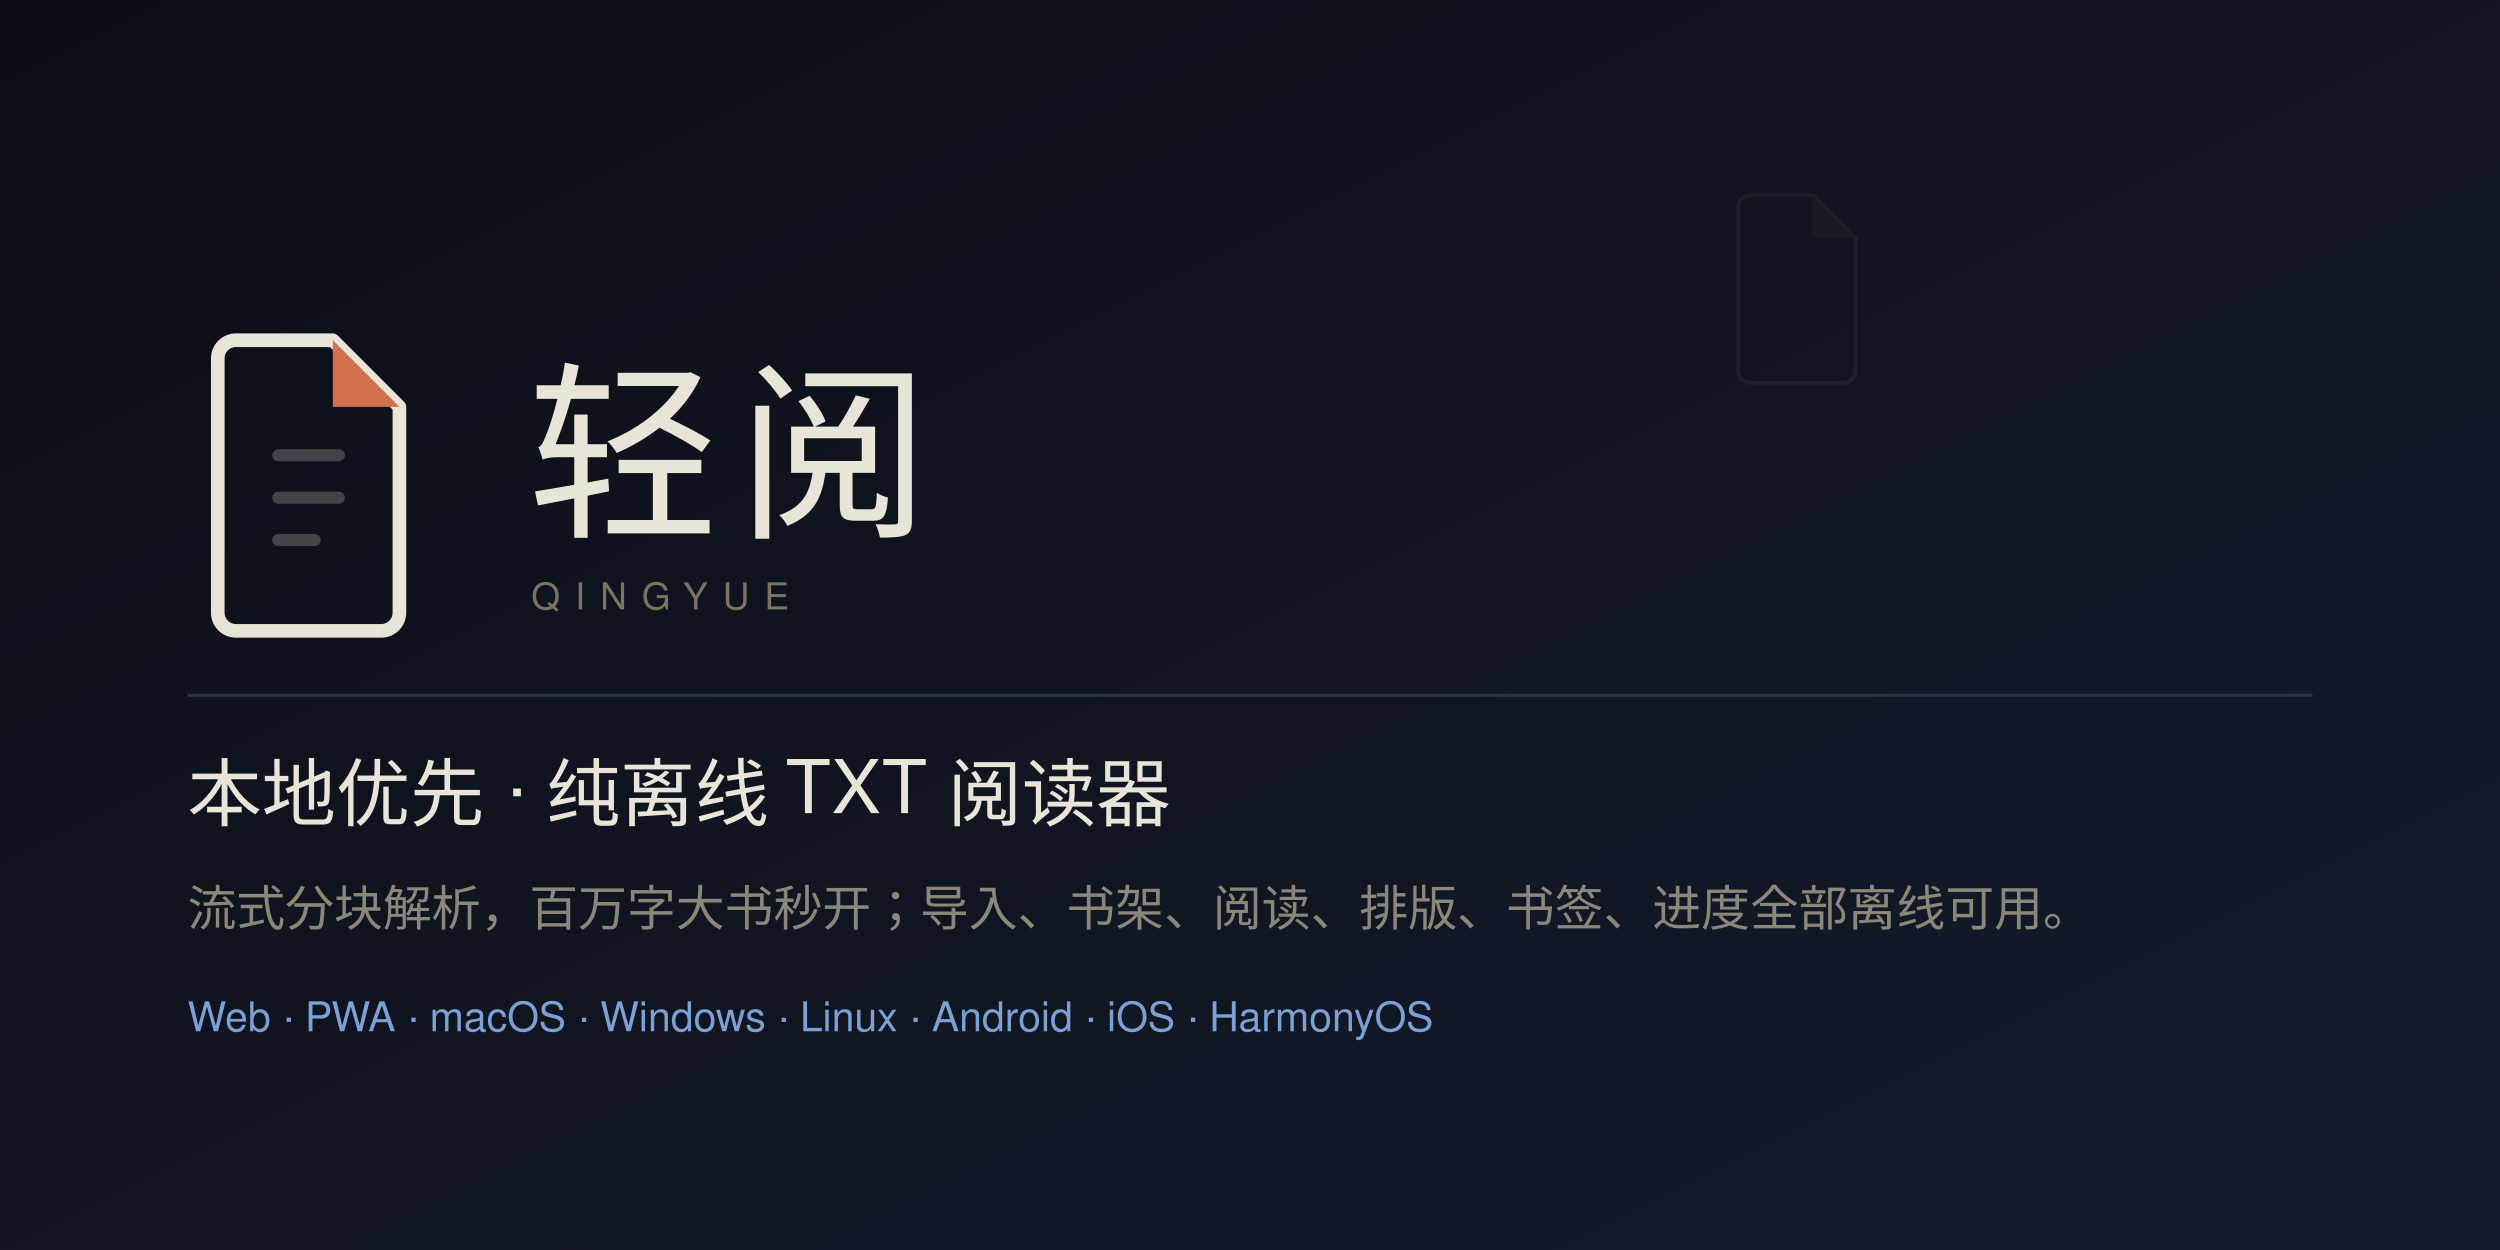
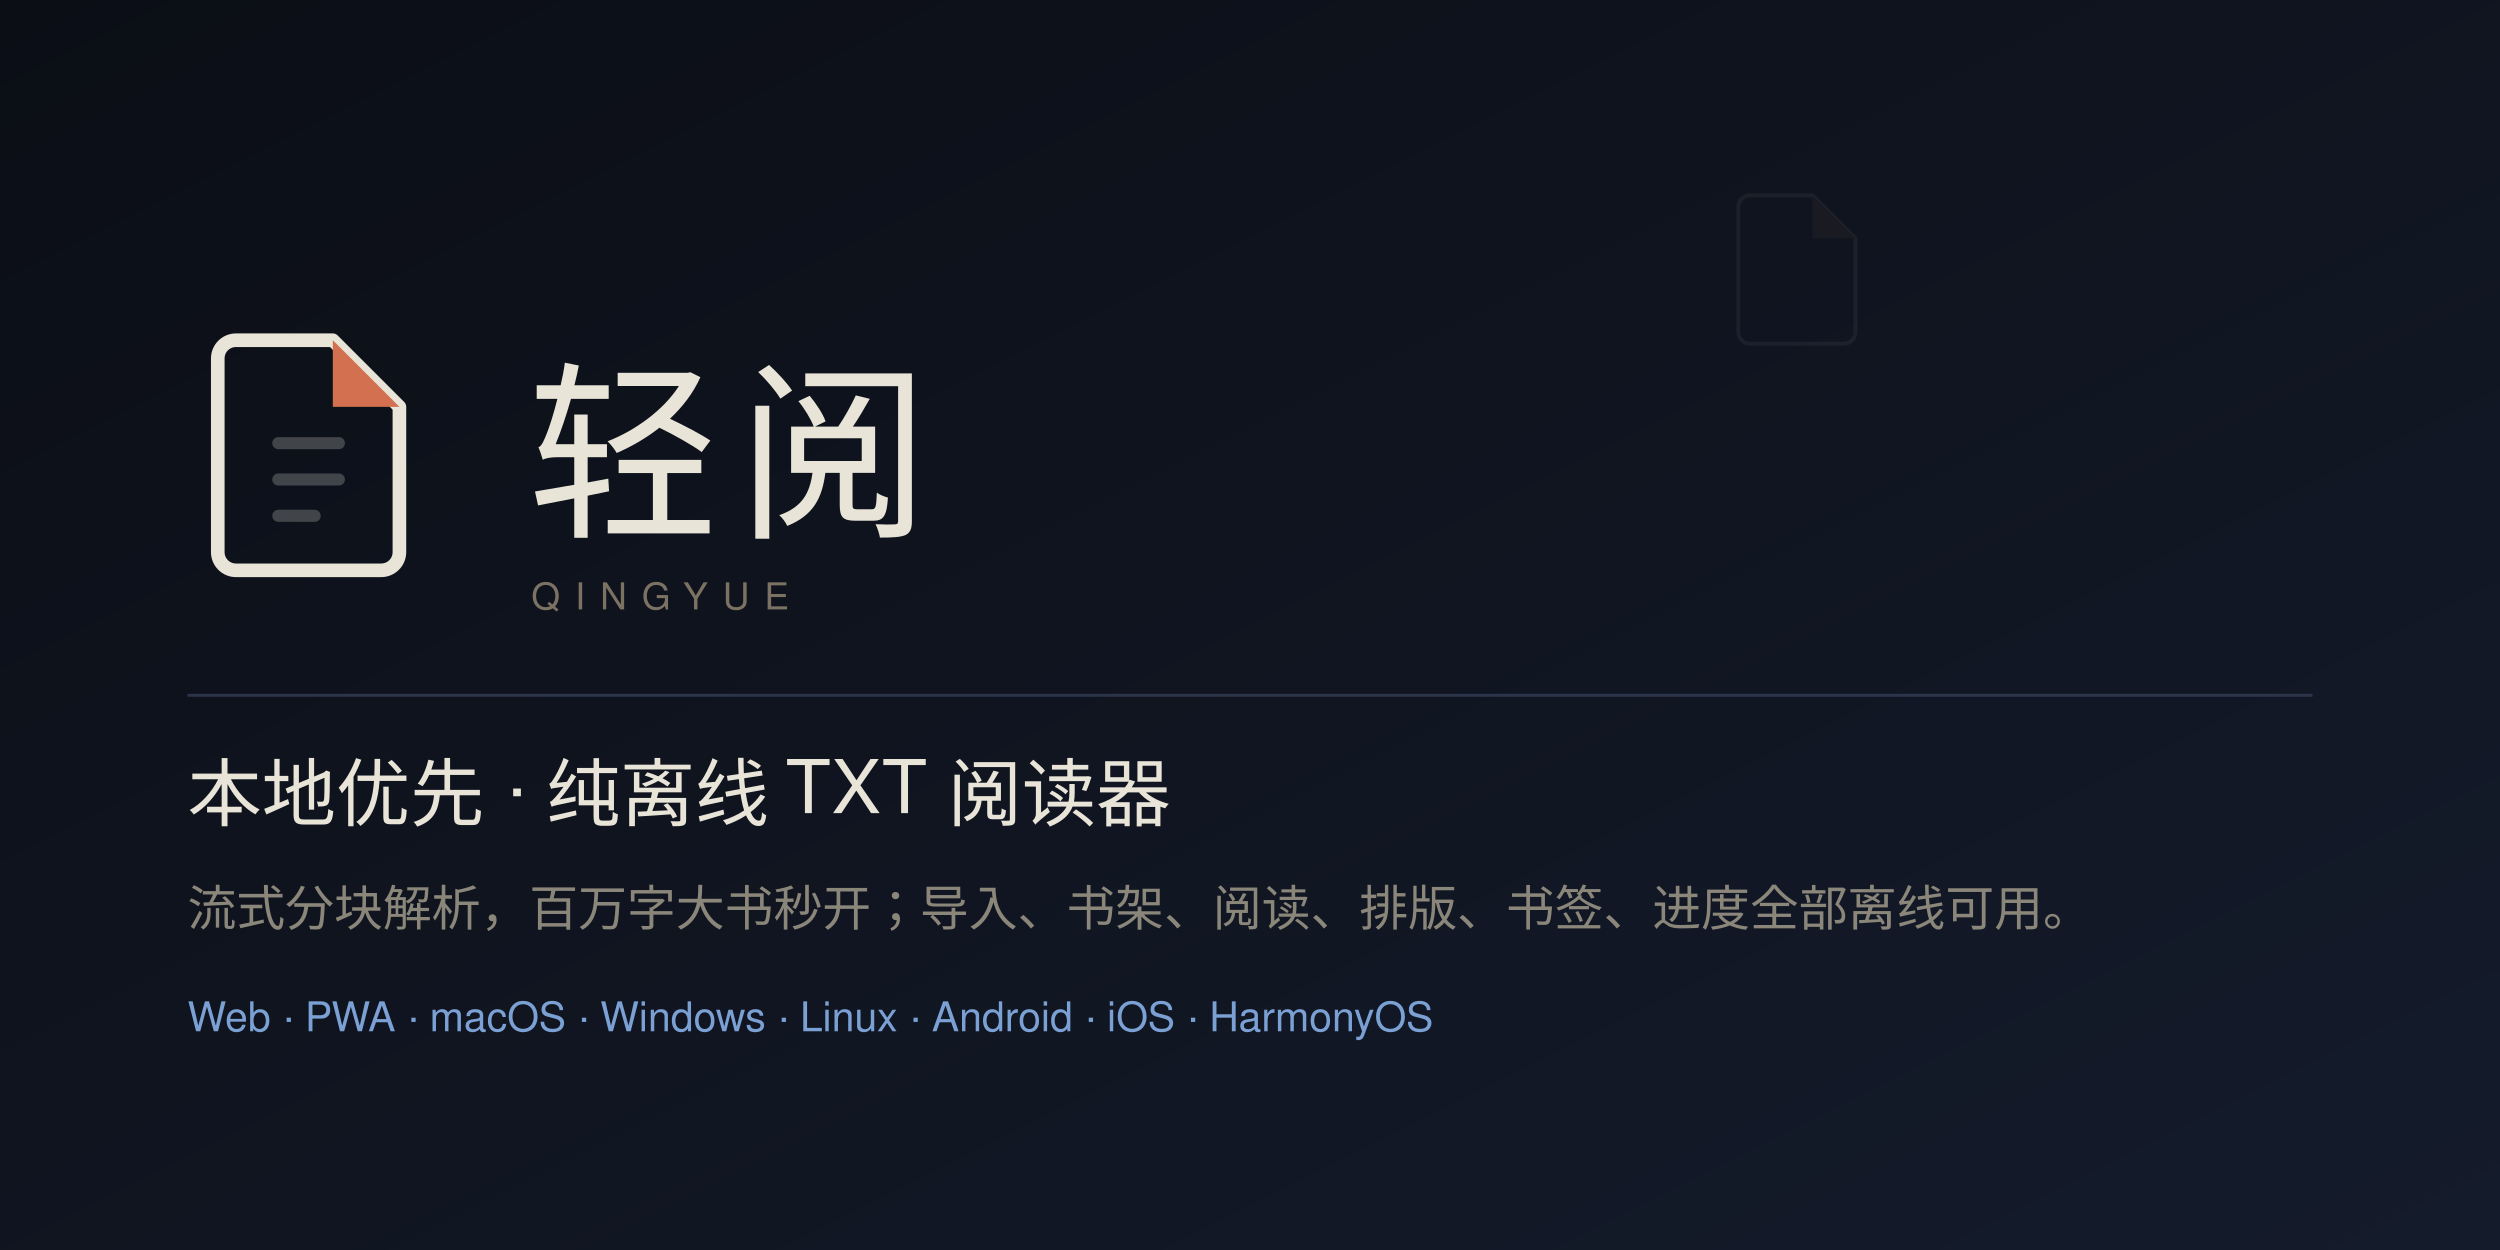
<svg xmlns="http://www.w3.org/2000/svg" viewBox="0 0 1280 640" width="1280" height="640">
  <defs>
    <linearGradient id="bg" x1="0" y1="0" x2="1" y2="1">
      <stop offset="0" stop-color="#0B0E15" />
      <stop offset="1" stop-color="#141B2B" />
    </linearGradient>
  </defs>
  <rect width="1280" height="640" fill="url(#bg)" />
  <g transform="translate(880,96)" opacity="0.06">
-     <path d="M16 4H48L70 26V94a6 6 0 0 1-6 6H16a6 6 0 0 1-6-6V10a6 6 0 0 1 6-6Z" fill="none" stroke="#E8E4D8" stroke-width="2" stroke-linejoin="round" />
+     <path d="M16 4H48L70 26V74a6 6 0 0 1-6 6H16a6 6 0 0 1-6-6V10a6 6 0 0 1 6-6Z" fill="none" stroke="#E8E4D8" stroke-width="2" stroke-linejoin="round" />
    <path d="M48 4l22 22H48Z" fill="#D2704F" />
  </g>
  <g transform="translate(96,168) scale(1.55)">
-     <path d="M16 4H48L70 26V94a6 6 0 0 1-6 6H16a6 6 0 0 1-6-6V10a6 6 0 0 1 6-6Z" fill="none" stroke="#E8E4D8" stroke-width="4.5" stroke-linejoin="round" />
+     <path d="M16 4H48L70 26V74a6 6 0 0 1-6 6H16a6 6 0 0 1-6-6V10a6 6 0 0 1 6-6Z" fill="none" stroke="#E8E4D8" stroke-width="4.5" stroke-linejoin="round" />
    <path d="M48 4l22 22H48Z" fill="#D2704F" />
-     <path d="M30 42h20M30 56h20M30 70h12" stroke="#E8E4D8" stroke-width="4" stroke-linecap="round" opacity=".24" />
+     <path d="M30 38h20M30 50h20M30 62h12" stroke="#E8E4D8" stroke-width="4" stroke-linecap="round" opacity=".24" />
  </g>
  <g font-family="Kaiti SC, STKaiti, KaiTi, Songti SC, SimSun, serif">
    <text x="270" y="268" font-size="98" letter-spacing="9.8" fill="#E8E4D8">轻阅</text>
  </g>
  <g font-family="-apple-system, BlinkMacSystemFont, Segoe UI, Helvetica, Arial, sans-serif">
    <text x="272" y="312" font-size="19" letter-spacing="7.6" fill="#7C7264">QINGYUE</text>
  </g>
  <line x1="96" y1="356" x2="1184" y2="356" stroke="#2C3449" stroke-width="1.5" />
  <g font-family="PingFang SC, Hiragino Sans GB, Microsoft YaHei, Helvetica, Arial, sans-serif">
    <text x="96" y="420" font-size="38" fill="#E8E4D8">本地优先 · 纯离线 TXT 阅读器</text>
    <text x="96" y="474" font-size="25" fill="#8B867A">流式分块解析，百万字大书秒开；导入、书架、阅读、排版、书签、进度全部离线可用。</text>
    <text x="96" y="528" font-size="21" fill="#7BA0D4">Web · PWA · macOS · Windows · Linux · Android · iOS · HarmonyOS</text>
  </g>
</svg>
